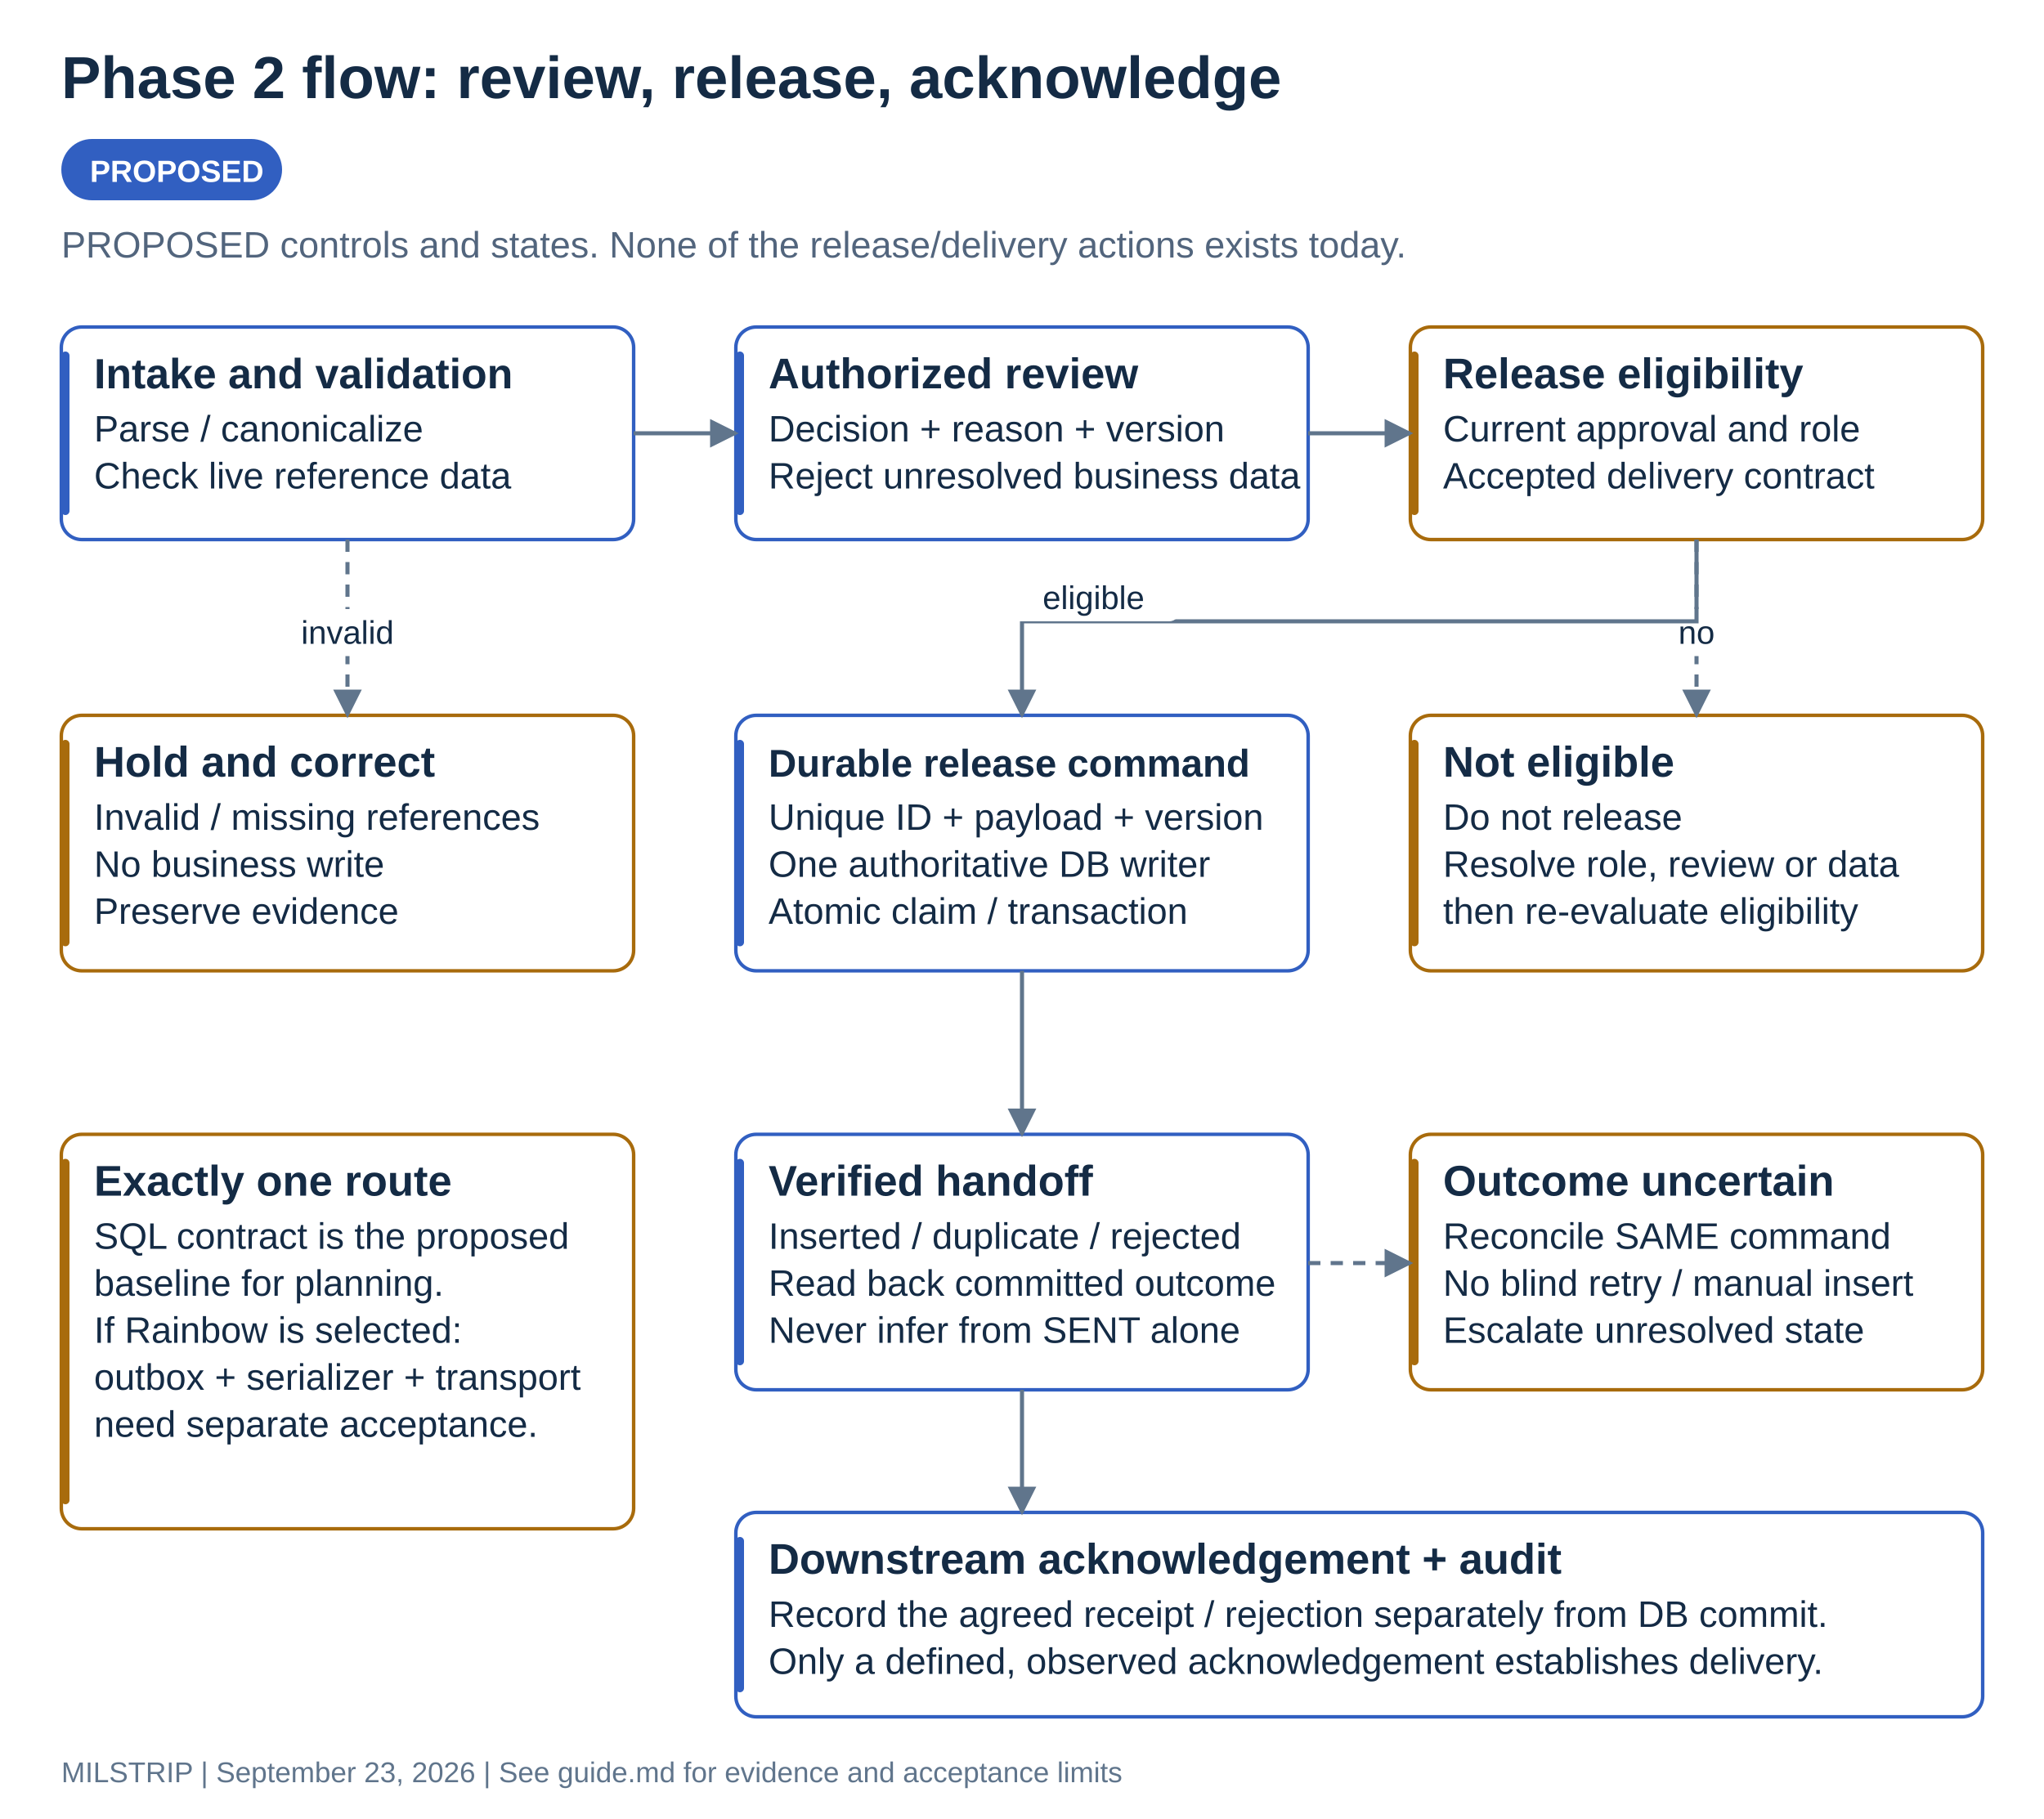
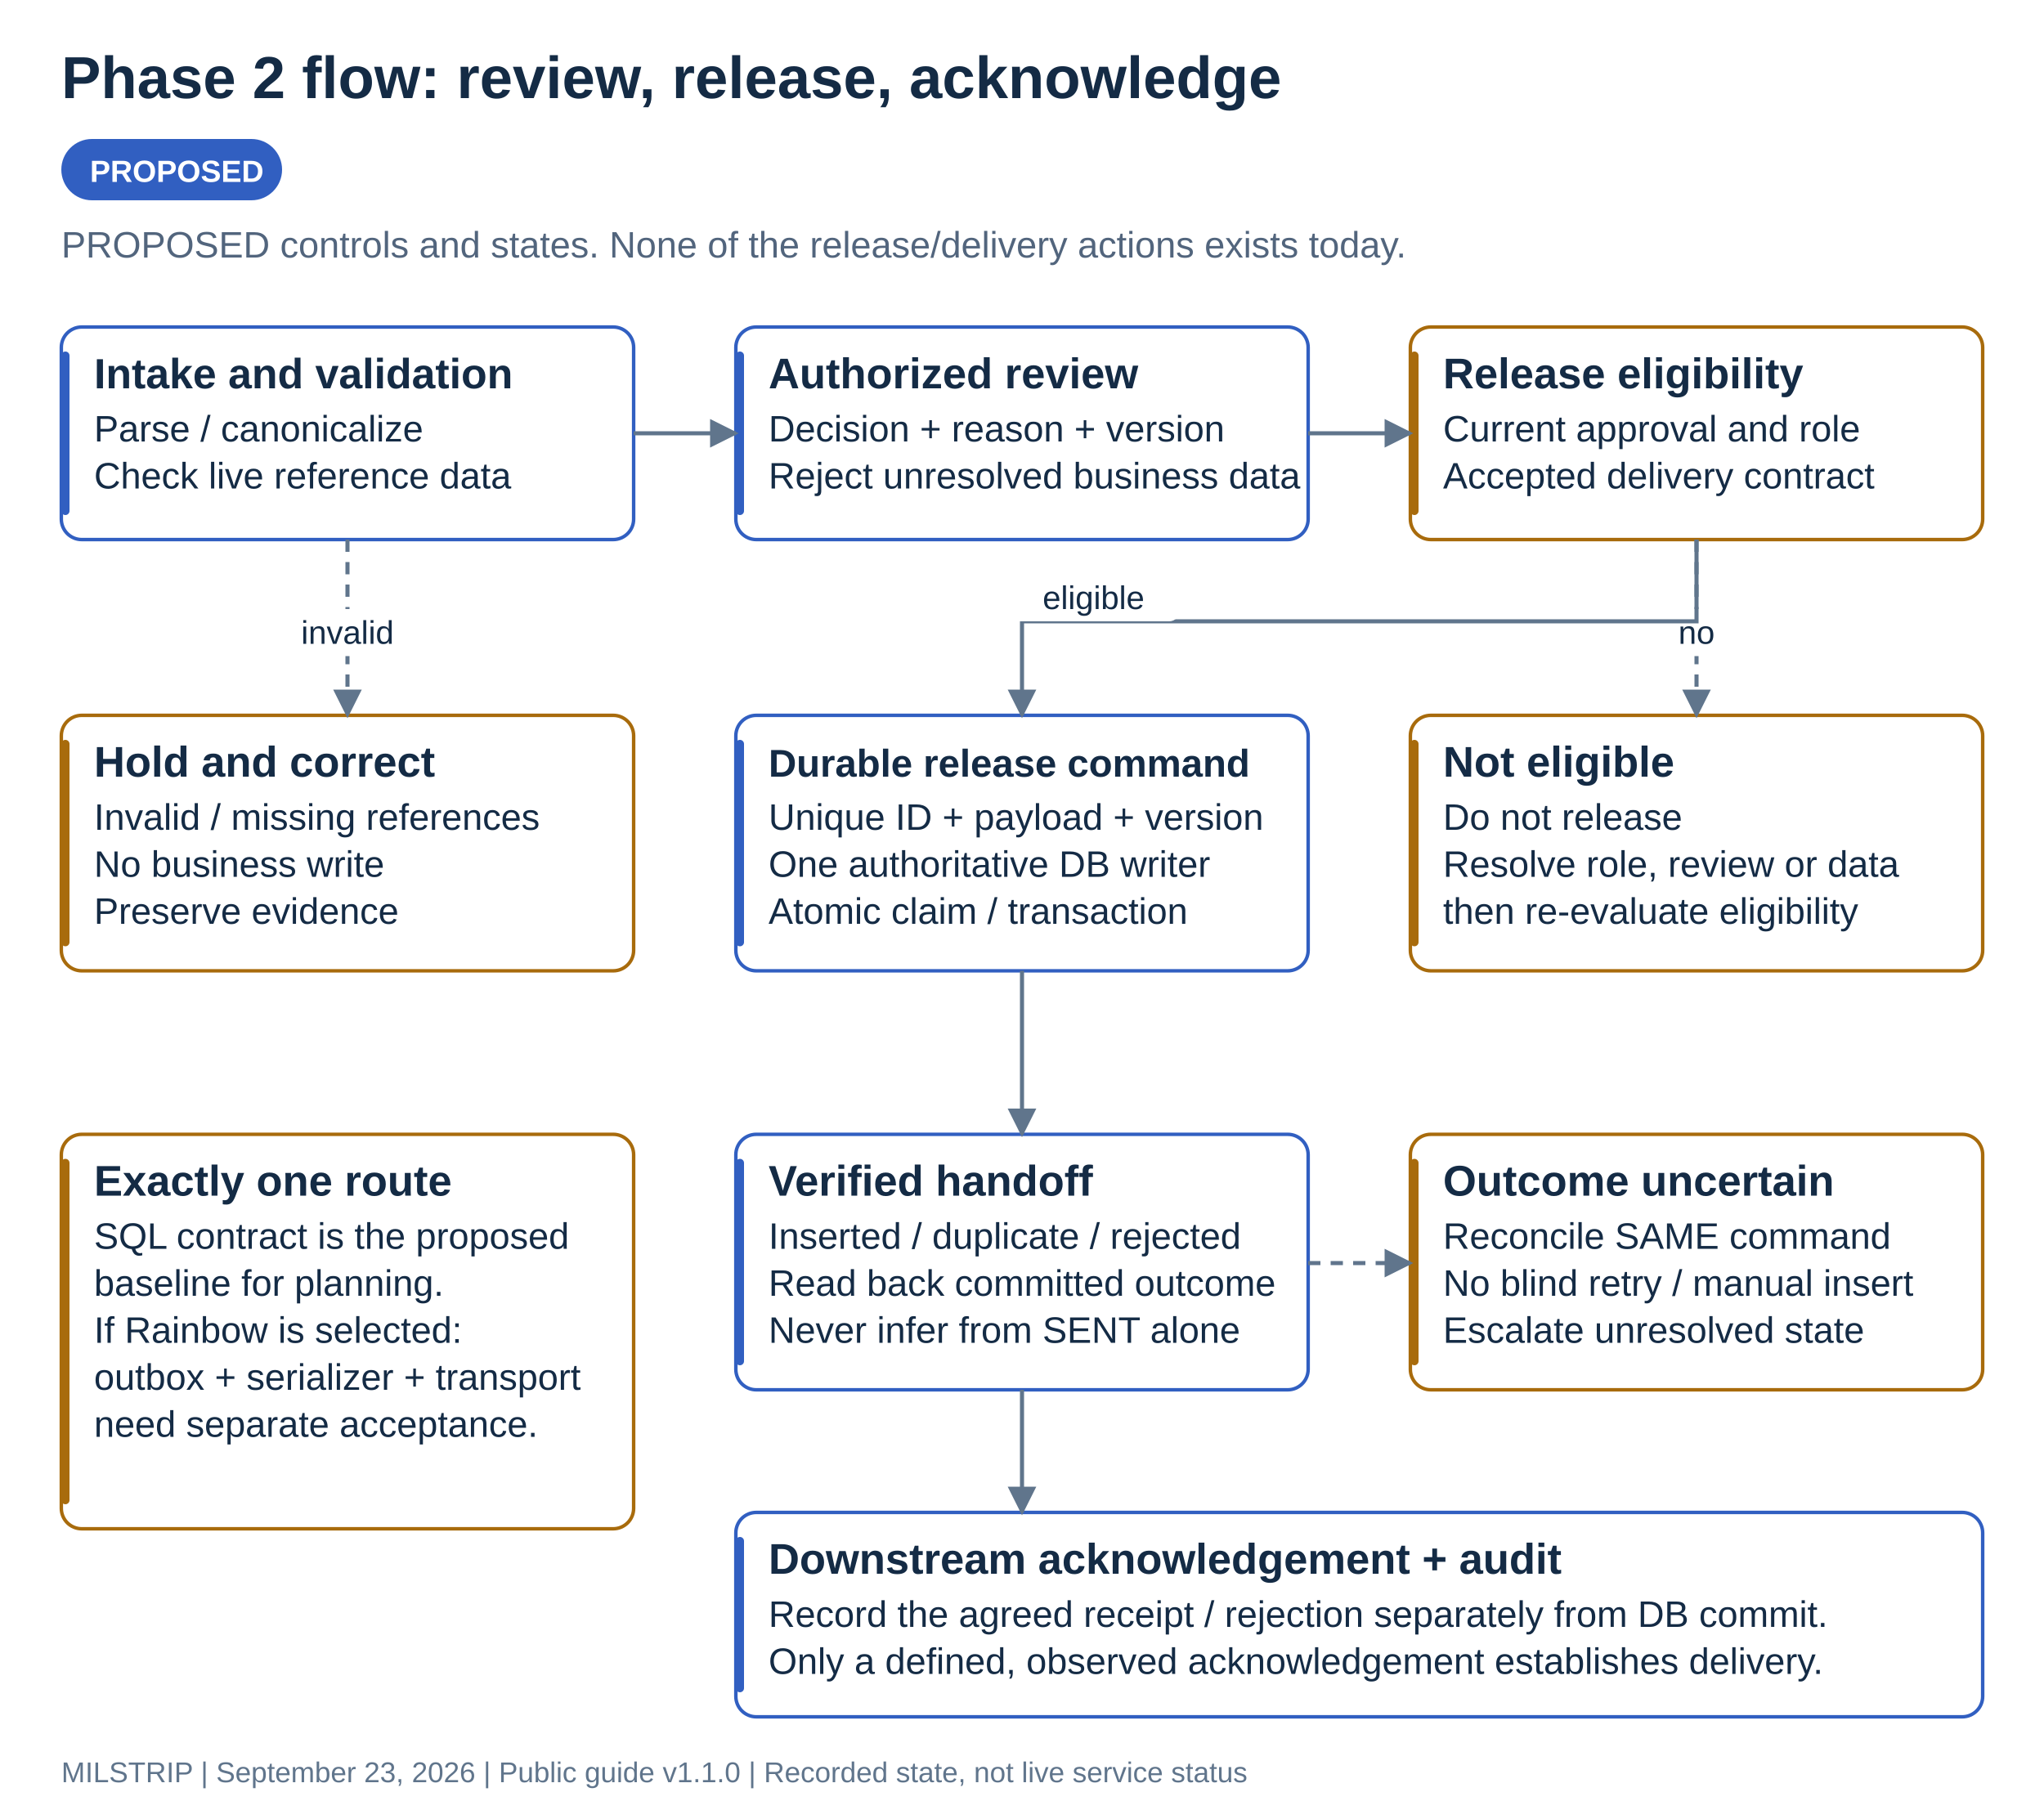
<svg xmlns="http://www.w3.org/2000/svg" width="1000" height="890" viewBox="0 0 1000 890" role="img" aria-labelledby="title desc">
  <defs>
    <marker id="arrow" viewBox="0 0 10 10" refX="9" refY="5" markerWidth="7" markerHeight="7" orient="auto-start-reverse">
      <path d="M 0 0 L 10 5 L 0 10 z" fill="#60758c" />
    </marker>
  </defs>
  <rect width="1000" height="890" fill="#ffffff" />
  <g font-family="Segoe UI, Arial, sans-serif">
    <text x="30" y="48" font-size="29" font-weight="700" fill="#142b45" text-anchor="start">Phase 2 flow: review, release, acknowledge</text>
    <rect x="30" y="68" width="108" height="30" rx="15" fill="#315fc1" />
    <text x="44" y="89" font-size="15" font-weight="700" fill="#ffffff" text-anchor="start">PROPOSED</text>
    <text x="30" y="126" font-size="18" font-weight="400" fill="#52657d" text-anchor="start">PROPOSED controls and states. None of the release/delivery actions exists today.</text>
    <g data-node="intake">
      <rect x="30" y="160" width="280" height="104" rx="10" fill="#ffffff" stroke="#315fc1" stroke-width="1.7" />
      <rect x="30" y="172" width="4" height="80" rx="2" fill="#315fc1" />
      <text x="46" y="190" font-size="20.718" font-weight="700" fill="#142b45" text-anchor="start">Intake and validation</text>
      <text x="46" y="216" font-size="18" font-weight="400" fill="#142b45" text-anchor="start">Parse / canonicalize</text>
      <text x="46" y="239" font-size="18" font-weight="400" fill="#142b45" text-anchor="start">Check live reference data</text>
    </g>
    <g data-node="review">
      <rect x="360" y="160" width="280" height="104" rx="10" fill="#ffffff" stroke="#315fc1" stroke-width="1.7" />
      <rect x="360" y="172" width="4" height="80" rx="2" fill="#315fc1" />
      <text x="376" y="190" font-size="21" font-weight="700" fill="#142b45" text-anchor="start">Authorized review</text>
      <text x="376" y="216" font-size="18" font-weight="400" fill="#142b45" text-anchor="start">Decision + reason + version</text>
      <text x="376" y="239" font-size="18" font-weight="400" fill="#142b45" text-anchor="start">Reject unresolved business data</text>
    </g>
    <g data-node="gate">
      <rect x="690" y="160" width="280" height="104" rx="10" fill="#ffffff" stroke="#a86b0c" stroke-width="1.7" />
      <rect x="690" y="172" width="4" height="80" rx="2" fill="#a86b0c" />
      <text x="706" y="190" font-size="21" font-weight="700" fill="#142b45" text-anchor="start">Release eligibility</text>
      <text x="706" y="216" font-size="18" font-weight="400" fill="#142b45" text-anchor="start">Current approval and role</text>
      <text x="706" y="239" font-size="18" font-weight="400" fill="#142b45" text-anchor="start">Accepted delivery contract</text>
    </g>
    <polyline points="310,212 360,212" fill="none" stroke="#60758c" stroke-width="2" marker-end="url(#arrow)" />
    <polyline points="640,212 690,212" fill="none" stroke="#60758c" stroke-width="2" marker-end="url(#arrow)" />
    <g data-node="hold">
      <rect x="30" y="350" width="280" height="125" rx="10" fill="#ffffff" stroke="#a86b0c" stroke-width="1.7" />
      <rect x="30" y="362" width="4" height="101" rx="2" fill="#a86b0c" />
      <text x="46" y="380" font-size="21" font-weight="700" fill="#142b45" text-anchor="start">Hold and correct</text>
      <text x="46" y="406" font-size="18" font-weight="400" fill="#142b45" text-anchor="start">Invalid / missing references</text>
      <text x="46" y="429" font-size="18" font-weight="400" fill="#142b45" text-anchor="start">No business write</text>
      <text x="46" y="452" font-size="18" font-weight="400" fill="#142b45" text-anchor="start">Preserve evidence</text>
    </g>
    <g data-node="command">
      <rect x="360" y="350" width="280" height="125" rx="10" fill="#ffffff" stroke="#315fc1" stroke-width="1.7" />
      <rect x="360" y="362" width="4" height="101" rx="2" fill="#315fc1" />
      <text x="376" y="380" font-size="18.917" font-weight="700" fill="#142b45" text-anchor="start">Durable release command</text>
      <text x="376" y="406" font-size="18" font-weight="400" fill="#142b45" text-anchor="start">Unique ID + payload + version</text>
      <text x="376" y="429" font-size="18" font-weight="400" fill="#142b45" text-anchor="start">One authoritative DB writer</text>
      <text x="376" y="452" font-size="18" font-weight="400" fill="#142b45" text-anchor="start">Atomic claim / transaction</text>
    </g>
    <g data-node="stop">
      <rect x="690" y="350" width="280" height="125" rx="10" fill="#ffffff" stroke="#a86b0c" stroke-width="1.7" />
      <rect x="690" y="362" width="4" height="101" rx="2" fill="#a86b0c" />
      <text x="706" y="380" font-size="21" font-weight="700" fill="#142b45" text-anchor="start">Not eligible</text>
      <text x="706" y="406" font-size="18" font-weight="400" fill="#142b45" text-anchor="start">Do not release</text>
      <text x="706" y="429" font-size="18" font-weight="400" fill="#142b45" text-anchor="start">Resolve role, review or data</text>
      <text x="706" y="452" font-size="18" font-weight="400" fill="#142b45" text-anchor="start">then re-evaluate eligibility</text>
    </g>
    <polyline points="170,264 170,350" fill="none" stroke="#60758c" stroke-width="2" marker-end="url(#arrow)" stroke-dasharray="6 5" />
    <rect x="132.5" y="298" width="75" height="23" rx="5" fill="#ffffff" />
    <text x="170" y="315" font-size="16" font-weight="400" fill="#142b45" text-anchor="middle">invalid</text>
    <polyline points="830,264 830,350" fill="none" stroke="#60758c" stroke-width="2" marker-end="url(#arrow)" stroke-dasharray="6 5" />
    <rect x="815.0" y="298" width="30" height="23" rx="5" fill="#ffffff" />
    <text x="830" y="315" font-size="16" font-weight="400" fill="#142b45" text-anchor="middle">no</text>
    <polyline points="830,264 830,304 500,304 500,350" fill="none" stroke="#60758c" stroke-width="2" marker-end="url(#arrow)" />
    <rect x="493.0" y="281" width="84" height="23" rx="5" fill="#ffffff" />
    <text x="535" y="298" font-size="16" font-weight="400" fill="#142b45" text-anchor="middle">eligible</text>
    <g data-node="commit">
      <rect x="360" y="555" width="280" height="125" rx="10" fill="#ffffff" stroke="#315fc1" stroke-width="1.7" />
      <rect x="360" y="567" width="4" height="101" rx="2" fill="#315fc1" />
      <text x="376" y="585" font-size="21" font-weight="700" fill="#142b45" text-anchor="start">Verified handoff</text>
      <text x="376" y="611" font-size="18" font-weight="400" fill="#142b45" text-anchor="start">Inserted / duplicate / rejected</text>
      <text x="376" y="634" font-size="18" font-weight="400" fill="#142b45" text-anchor="start">Read back committed outcome</text>
      <text x="376" y="657" font-size="18" font-weight="400" fill="#142b45" text-anchor="start">Never infer from SENT alone</text>
    </g>
    <g data-node="uncertain">
      <rect x="690" y="555" width="280" height="125" rx="10" fill="#ffffff" stroke="#a86b0c" stroke-width="1.7" />
      <rect x="690" y="567" width="4" height="101" rx="2" fill="#a86b0c" />
      <text x="706" y="585" font-size="21" font-weight="700" fill="#142b45" text-anchor="start">Outcome uncertain</text>
      <text x="706" y="611" font-size="18" font-weight="400" fill="#142b45" text-anchor="start">Reconcile SAME command</text>
      <text x="706" y="634" font-size="18" font-weight="400" fill="#142b45" text-anchor="start">No blind retry / manual insert</text>
      <text x="706" y="657" font-size="18" font-weight="400" fill="#142b45" text-anchor="start">Escalate unresolved state</text>
    </g>
    <polyline points="500,475 500,555" fill="none" stroke="#60758c" stroke-width="2" marker-end="url(#arrow)" />
    <polyline points="640,618 690,618" fill="none" stroke="#60758c" stroke-width="2" marker-end="url(#arrow)" stroke-dasharray="6 5" />
    <g data-node="ack">
      <rect x="360" y="740" width="610" height="100" rx="10" fill="#ffffff" stroke="#315fc1" stroke-width="1.7" />
      <rect x="360" y="752" width="4" height="76" rx="2" fill="#315fc1" />
      <text x="376" y="770" font-size="21" font-weight="700" fill="#142b45" text-anchor="start">Downstream acknowledgement + audit</text>
      <text x="376" y="796" font-size="18" font-weight="400" fill="#142b45" text-anchor="start">Record the agreed receipt / rejection separately from DB commit.</text>
      <text x="376" y="819" font-size="18" font-weight="400" fill="#142b45" text-anchor="start">Only a defined, observed acknowledgement establishes delivery.</text>
    </g>
    <polyline points="500,680 500,740" fill="none" stroke="#60758c" stroke-width="2" marker-end="url(#arrow)" />
    <g data-node="route">
      <rect x="30" y="555" width="280" height="193" rx="10" fill="#ffffff" stroke="#a86b0c" stroke-width="1.7" />
      <rect x="30" y="567" width="4" height="169" rx="2" fill="#a86b0c" />
      <text x="46" y="585" font-size="21" font-weight="700" fill="#142b45" text-anchor="start">Exactly one route</text>
      <text x="46" y="611" font-size="18" font-weight="400" fill="#142b45" text-anchor="start">SQL contract is the proposed</text>
      <text x="46" y="634" font-size="18" font-weight="400" fill="#142b45" text-anchor="start">baseline for planning.</text>
      <text x="46" y="657" font-size="18" font-weight="400" fill="#142b45" text-anchor="start">If Rainbow is selected:</text>
      <text x="46" y="680" font-size="18" font-weight="400" fill="#142b45" text-anchor="start">outbox + serializer + transport</text>
      <text x="46" y="703" font-size="18" font-weight="400" fill="#142b45" text-anchor="start">need separate acceptance.</text>
    </g>
-     <text x="30" y="872" font-size="14" font-weight="400" fill="#60758c" text-anchor="start">MILSTRIP  |  September 23, 2026  |  See guide.md for evidence and acceptance limits</text>
+     <text x="30" y="872" font-size="14" font-weight="400" fill="#60758c" text-anchor="start">MILSTRIP  |  September 23, 2026  |  Public guide v1.1.0 | Recorded state, not live service status</text>
  </g>
</svg>
